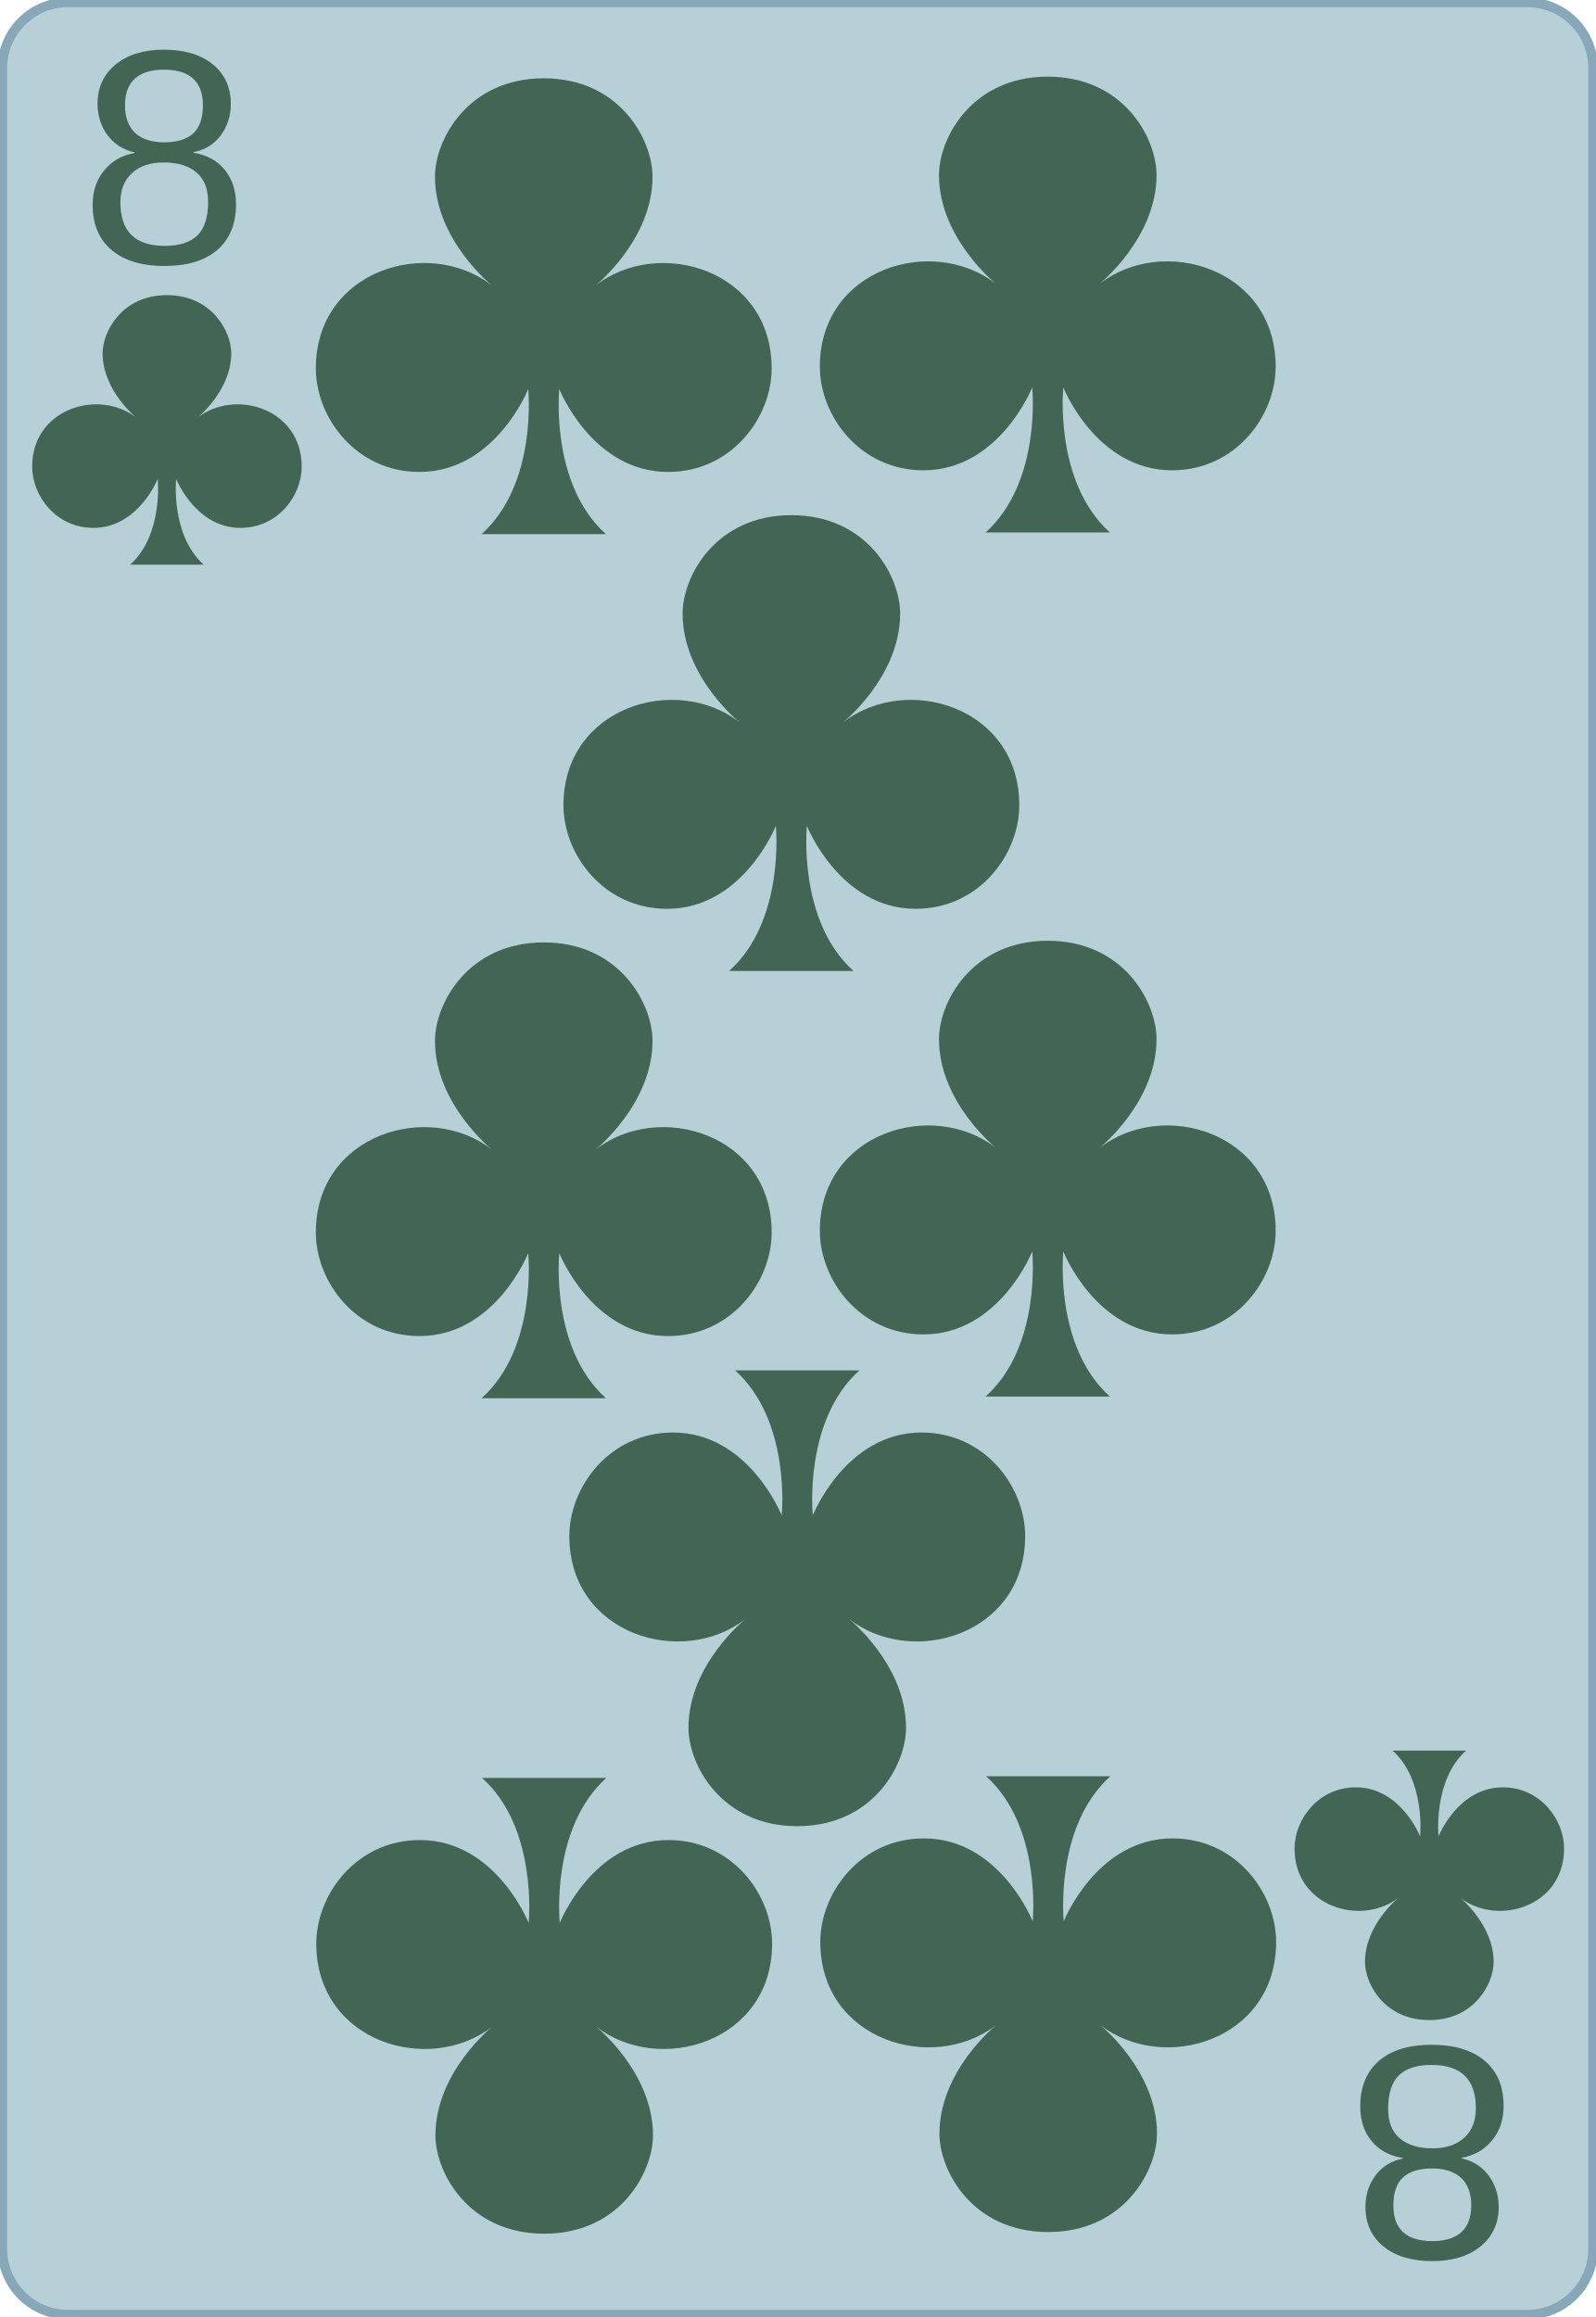
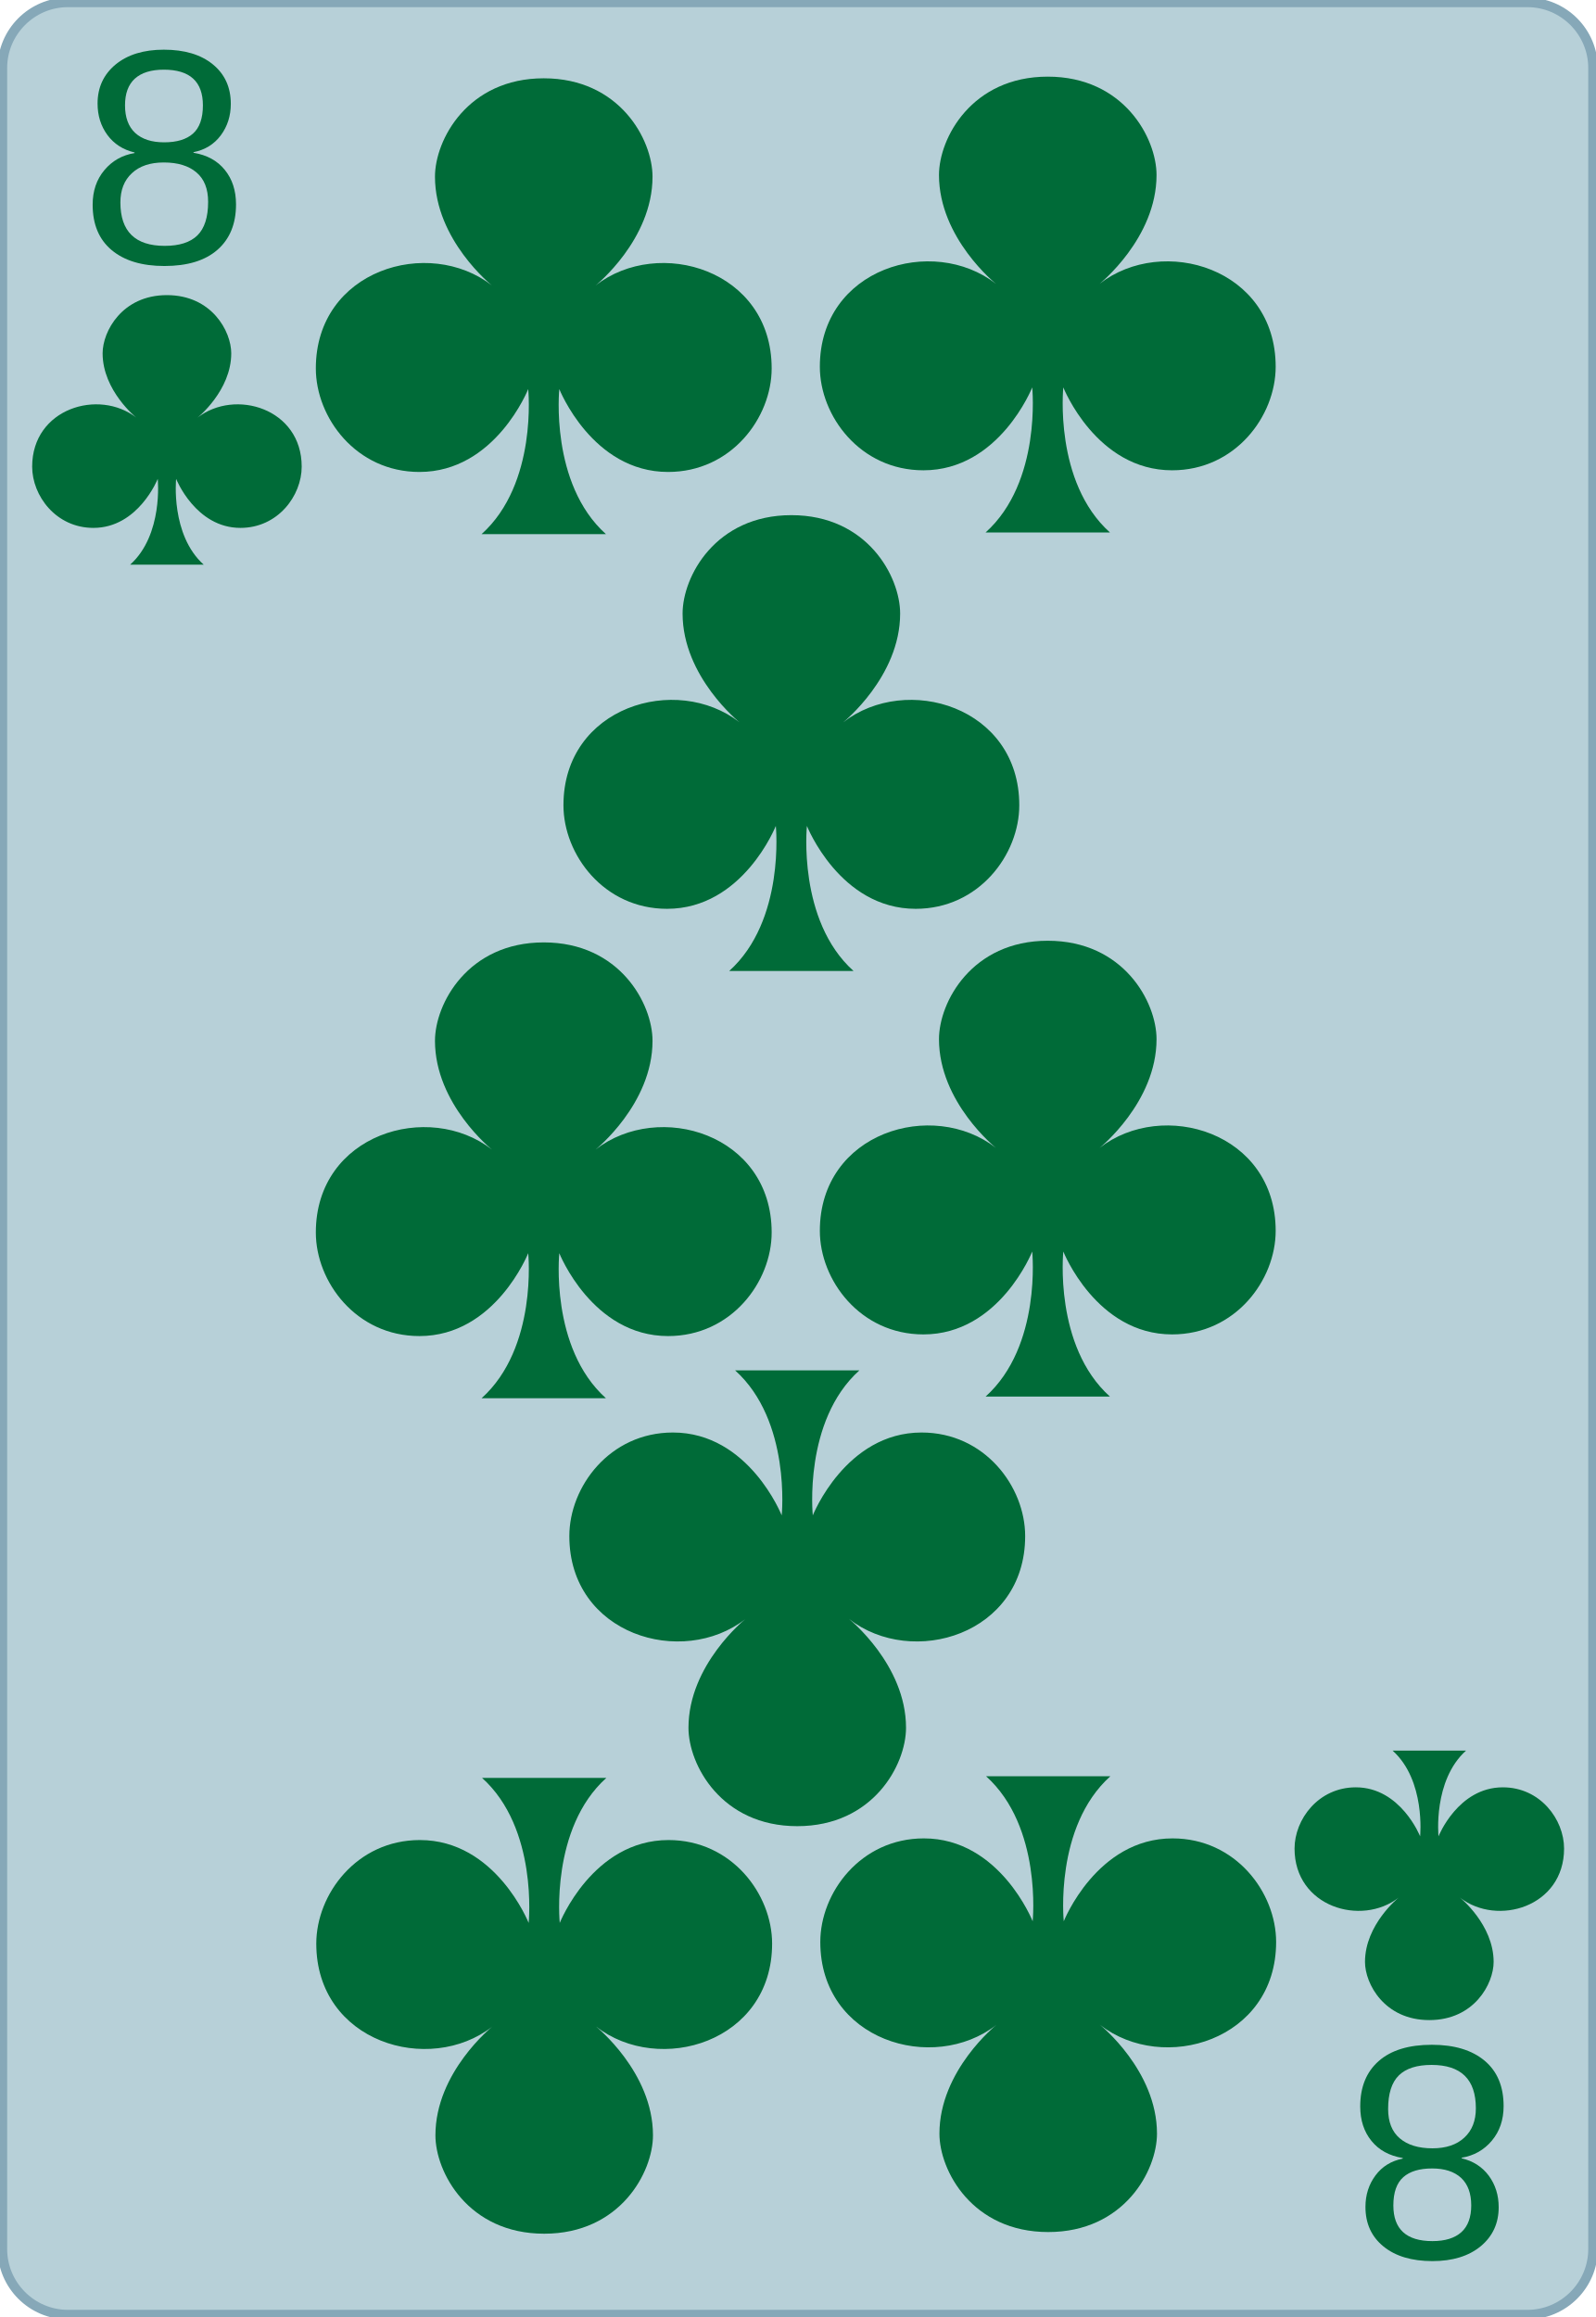
- <svg xmlns="http://www.w3.org/2000/svg" xmlns:xlink="http://www.w3.org/1999/xlink" width="167.087pt" height="242.667pt" viewBox="0 0 167.087 242.667" id="svg2" version="1.1" fill="#426653">
+ <svg xmlns="http://www.w3.org/2000/svg" xmlns:xlink="http://www.w3.org/1999/xlink" width="167.087pt" height="242.667pt" viewBox="0 0 167.087 242.667" id="svg2" version="1.1" fill="#006b38">
  <defs id="defs41">
    <radialGradient xlink:href="#linearGradient2984" id="radialGradient3760" cx="48.231" cy="18.138" fx="48.231" fy="18.138" r="9.5" gradientUnits="userSpaceOnUse" gradientTransform="matrix(-1.560526,0.01828294,-0.02684055,-2.290953,123.9838,58.80911)" />
    <linearGradient id="linearGradient2984">
-       <stop style="stop-color:#426653;stop-opacity:1;" offset="0" id="stop2986" />
-       <stop style="stop-color:#426653;stop-opacity:0.656;" offset="1" id="stop2988" />
+       <stop style="stop-color:#006b38;stop-opacity:1;" offset="0" id="stop2986" />
+       <stop style="stop-color:#006b38;stop-opacity:0.656;" offset="1" id="stop2988" />
    </linearGradient>
    <radialGradient xlink:href="#linearGradient3784" id="radialGradient3792" cx="171.487" cy="511.223" fx="171.487" fy="511.223" r="81.903" gradientTransform="matrix(1.152989,-0.6739155,0.3948202,0.6754904,-233.6326,270.4008)" gradientUnits="userSpaceOnUse" />
    <linearGradient id="linearGradient3784">
      <stop style="stop-color:#e1ebee;stop-opacity:0.534;" offset="0" id="stop3786" />
-       <stop style="stop-color:#426653;stop-opacity:0;" offset="1" id="stop3788" />
+       <stop style="stop-color:#006b38;stop-opacity:0;" offset="1" id="stop3788" />
    </linearGradient>
    <radialGradient r="81.903" fy="511.223" fx="171.487" cy="511.223" cx="171.487" gradientTransform="matrix(1.152989,-0.6739155,0.3948202,0.6754904,-233.6326,270.4008)" gradientUnits="userSpaceOnUse" id="radialGradient3855" xlink:href="#linearGradient3784-4" />
    <linearGradient id="linearGradient3784-4">
      <stop style="stop-color:#e1ebee;stop-opacity:0.519;" offset="0" id="stop3786-8" />
-       <stop style="stop-color:#426653;stop-opacity:0;" offset="1" id="stop3788-6" />
+       <stop style="stop-color:#006b38;stop-opacity:0;" offset="1" id="stop3788-6" />
    </linearGradient>
    <radialGradient r="81.903" fy="461.841" fx="181.694" cy="461.841" cx="181.694" gradientTransform="matrix(1.152989,-0.6739155,0.3948202,0.6754904,-233.6326,270.4008)" gradientUnits="userSpaceOnUse" id="radialGradient3916" xlink:href="#linearGradient3784-3" />
    <linearGradient id="linearGradient3784-3">
      <stop style="stop-color:#e1ebee;stop-opacity:0.702;" offset="0" id="stop3786-86" />
-       <stop style="stop-color:#426653;stop-opacity:0;" offset="1" id="stop3788-2" />
+       <stop style="stop-color:#006b38;stop-opacity:0;" offset="1" id="stop3788-2" />
    </linearGradient>
  </defs>
-   <g id="Layer_x0020_1" style="fill-rule:nonzero;clip-rule:nonzero;stroke:#426653;stroke-miterlimit:4;">
+   <g id="Layer_x0020_1" style="fill-rule:nonzero;clip-rule:nonzero;stroke:#006b38;stroke-miterlimit:4;">
    <path style="fill:#b7d0d8;stroke-width:0.5;;stroke:#86a8b8;stroke-width:1;" d="M166.837,235.548c0,3.777-3.087,6.869-6.871,6.869H7.111c-3.775,0-6.861-3.092-6.861-6.869V7.12C0.25,3.343,3.336,0.25,7.111,0.25h152.855    c3.784,0,6.871,3.093,6.871,6.87v228.428z" id="path5" />
    <g style="stroke:none;" id="g7">
      <g id="g9">

			</g>
    </g>
    <g id="g15">

		</g>
    <g id="g19">

		</g>
    <g style="stroke:none;" id="g23">
      <g id="g25">

			</g>
    </g>
    <g style="stroke:none;" id="g31">
      <g id="g33">

			</g>
    </g>
  </g>
-   <text style="font-size:32px;font-style:normal;font-weight:normal;line-height:125%;letter-spacing:0px;word-spacing:0px;fill:#426653;fill-opacity:1;stroke:none;font-family:Bitstream Vera Sans" x="8.311" y="27.548" id="text3788" fill="#426653">
-     <tspan id="tspan3790" x="8.311" y="27.548" style="font-style:normal;font-variant:normal;font-weight:normal;font-stretch:normal;font-family:Arial;-inkscape-font-specification:Arial" fill="#426653">8</tspan>
+   <text style="font-size:32px;font-style:normal;font-weight:normal;line-height:125%;letter-spacing:0px;word-spacing:0px;fill:#006b38;fill-opacity:1;stroke:none;font-family:Bitstream Vera Sans" x="8.311" y="27.548" id="text3788" fill="#006b38">
+     <tspan id="tspan3790" x="8.311" y="27.548" style="font-style:normal;font-variant:normal;font-weight:normal;font-stretch:normal;font-family:Arial;-inkscape-font-specification:Arial" fill="#006b38">8</tspan>
  </text>
  <g transform="matrix(1.485651,0,0,1.485651,-54.02466,10.01807)" id="layer1-1-4">
-     <path id="cl-9" d="m 50.291,22.698 c 0,0 2.375,-1.9 2.375,-4.534 0,-1.542 -1.369,-4.102 -4.534,-4.102 -3.165,0 -4.534,2.561 -4.534,4.102 0,2.634 2.375,4.534 2.375,4.534 -2.638,-2.055 -7.341,-0.652 -7.341,3.455 0,2.056 1.68,4.318 4.318,4.318 3.165,0 4.534,-3.455 4.534,-3.455 0,0 0.402,3.938 -1.943,6.046 h 5.182 c -2.345,-2.107 -1.943,-6.046 -1.943,-6.046 0,0 1.369,3.455 4.534,3.455 2.639,0 4.318,-2.263 4.318,-4.318 0,-4.107 -4.703,-5.51 -7.341,-3.455 z" style="fill:#426653" />
+     <path id="cl-9" d="m 50.291,22.698 c 0,0 2.375,-1.9 2.375,-4.534 0,-1.542 -1.369,-4.102 -4.534,-4.102 -3.165,0 -4.534,2.561 -4.534,4.102 0,2.634 2.375,4.534 2.375,4.534 -2.638,-2.055 -7.341,-0.652 -7.341,3.455 0,2.056 1.68,4.318 4.318,4.318 3.165,0 4.534,-3.455 4.534,-3.455 0,0 0.402,3.938 -1.943,6.046 h 5.182 c -2.345,-2.107 -1.943,-6.046 -1.943,-6.046 0,0 1.369,3.455 4.534,3.455 2.639,0 4.318,-2.263 4.318,-4.318 0,-4.107 -4.703,-5.51 -7.341,-3.455 z" style="fill:#006b38" />
  </g>
-   <text style="font-size:32px;font-style:normal;font-weight:normal;line-height:125%;letter-spacing:0px;word-spacing:0px;fill:#426653;fill-opacity:1;stroke:none;font-family:Bitstream Vera Sans" x="-158.864" y="-214.467" id="text3788-8" transform="scale(-1,-1)" fill="#426653">
-     <tspan id="tspan3790-7" x="-158.864" y="-214.467" style="font-style:normal;font-variant:normal;font-weight:normal;font-stretch:normal;font-family:Arial;-inkscape-font-specification:Arial" fill="#426653">8</tspan>
+   <text style="font-size:32px;font-style:normal;font-weight:normal;line-height:125%;letter-spacing:0px;word-spacing:0px;fill:#006b38;fill-opacity:1;stroke:none;font-family:Bitstream Vera Sans" x="-158.864" y="-214.467" id="text3788-8" transform="scale(-1,-1)" fill="#006b38">
+     <tspan id="tspan3790-7" x="-158.864" y="-214.467" style="font-style:normal;font-variant:normal;font-weight:normal;font-stretch:normal;font-family:Arial;-inkscape-font-specification:Arial" fill="#006b38">8</tspan>
  </text>
  <g transform="matrix(-1.485651,0,0,-1.485651,221.1992,232.4618)" id="layer1-1-4-1">
-     <path id="cl-9-7" d="m 50.291,22.698 c 0,0 2.375,-1.9 2.375,-4.534 0,-1.542 -1.369,-4.102 -4.534,-4.102 -3.165,0 -4.534,2.561 -4.534,4.102 0,2.634 2.375,4.534 2.375,4.534 -2.638,-2.055 -7.341,-0.652 -7.341,3.455 0,2.056 1.68,4.318 4.318,4.318 3.165,0 4.534,-3.455 4.534,-3.455 0,0 0.402,3.938 -1.943,6.046 h 5.182 c -2.345,-2.107 -1.943,-6.046 -1.943,-6.046 0,0 1.369,3.455 4.534,3.455 2.639,0 4.318,-2.263 4.318,-4.318 0,-4.107 -4.703,-5.51 -7.341,-3.455 z" style="fill:#426653" />
+     <path id="cl-9-7" d="m 50.291,22.698 c 0,0 2.375,-1.9 2.375,-4.534 0,-1.542 -1.369,-4.102 -4.534,-4.102 -3.165,0 -4.534,2.561 -4.534,4.102 0,2.634 2.375,4.534 2.375,4.534 -2.638,-2.055 -7.341,-0.652 -7.341,3.455 0,2.056 1.68,4.318 4.318,4.318 3.165,0 4.534,-3.455 4.534,-3.455 0,0 0.402,3.938 -1.943,6.046 h 5.182 c -2.345,-2.107 -1.943,-6.046 -1.943,-6.046 0,0 1.369,3.455 4.534,3.455 2.639,0 4.318,-2.263 4.318,-4.318 0,-4.107 -4.703,-5.51 -7.341,-3.455 z" style="fill:#006b38" />
  </g>
  <g transform="matrix(2.512578,0,0,2.512578,-63.98839,-27.13112)" id="layer1-1-4-8">
-     <path id="cl-9-8" d="m 50.291,22.698 c 0,0 2.375,-1.9 2.375,-4.534 0,-1.542 -1.369,-4.102 -4.534,-4.102 -3.165,0 -4.534,2.561 -4.534,4.102 0,2.634 2.375,4.534 2.375,4.534 -2.638,-2.055 -7.341,-0.652 -7.341,3.455 0,2.056 1.68,4.318 4.318,4.318 3.165,0 4.534,-3.455 4.534,-3.455 0,0 0.402,3.938 -1.943,6.046 h 5.182 c -2.345,-2.107 -1.943,-6.046 -1.943,-6.046 0,0 1.369,3.455 4.534,3.455 2.639,0 4.318,-2.263 4.318,-4.318 0,-4.107 -4.703,-5.51 -7.341,-3.455 z" style="fill:#426653" />
+     <path id="cl-9-8" d="m 50.291,22.698 c 0,0 2.375,-1.9 2.375,-4.534 0,-1.542 -1.369,-4.102 -4.534,-4.102 -3.165,0 -4.534,2.561 -4.534,4.102 0,2.634 2.375,4.534 2.375,4.534 -2.638,-2.055 -7.341,-0.652 -7.341,3.455 0,2.056 1.68,4.318 4.318,4.318 3.165,0 4.534,-3.455 4.534,-3.455 0,0 0.402,3.938 -1.943,6.046 h 5.182 c -2.345,-2.107 -1.943,-6.046 -1.943,-6.046 0,0 1.369,3.455 4.534,3.455 2.639,0 4.318,-2.263 4.318,-4.318 0,-4.107 -4.703,-5.51 -7.341,-3.455 z" style="fill:#006b38" />
  </g>
  <g transform="matrix(-2.512578,0,0,-2.512578,177.9295,269.2751)" id="layer1-1-4-8-0">
-     <path id="cl-9-8-6" d="m 50.291,22.698 c 0,0 2.375,-1.9 2.375,-4.534 0,-1.542 -1.369,-4.102 -4.534,-4.102 -3.165,0 -4.534,2.561 -4.534,4.102 0,2.634 2.375,4.534 2.375,4.534 -2.638,-2.055 -7.341,-0.652 -7.341,3.455 0,2.056 1.68,4.318 4.318,4.318 3.165,0 4.534,-3.455 4.534,-3.455 0,0 0.402,3.938 -1.943,6.046 h 5.182 c -2.345,-2.107 -1.943,-6.046 -1.943,-6.046 0,0 1.369,3.455 4.534,3.455 2.639,0 4.318,-2.263 4.318,-4.318 0,-4.107 -4.703,-5.51 -7.341,-3.455 z" style="fill:#426653" />
+     <path id="cl-9-8-6" d="m 50.291,22.698 c 0,0 2.375,-1.9 2.375,-4.534 0,-1.542 -1.369,-4.102 -4.534,-4.102 -3.165,0 -4.534,2.561 -4.534,4.102 0,2.634 2.375,4.534 2.375,4.534 -2.638,-2.055 -7.341,-0.652 -7.341,3.455 0,2.056 1.68,4.318 4.318,4.318 3.165,0 4.534,-3.455 4.534,-3.455 0,0 0.402,3.938 -1.943,6.046 h 5.182 c -2.345,-2.107 -1.943,-6.046 -1.943,-6.046 0,0 1.369,3.455 4.534,3.455 2.639,0 4.318,-2.263 4.318,-4.318 0,-4.107 -4.703,-5.51 -7.341,-3.455 z" style="fill:#006b38" />
  </g>
  <g transform="matrix(2.512578,0,0,2.512578,-63.98839,63.36968)" id="layer1-1-4-8-2">
-     <path id="cl-9-8-0" d="m 50.291,22.698 c 0,0 2.375,-1.9 2.375,-4.534 0,-1.542 -1.369,-4.102 -4.534,-4.102 -3.165,0 -4.534,2.561 -4.534,4.102 0,2.634 2.375,4.534 2.375,4.534 -2.638,-2.055 -7.341,-0.652 -7.341,3.455 0,2.056 1.68,4.318 4.318,4.318 3.165,0 4.534,-3.455 4.534,-3.455 0,0 0.402,3.938 -1.943,6.046 h 5.182 c -2.345,-2.107 -1.943,-6.046 -1.943,-6.046 0,0 1.369,3.455 4.534,3.455 2.639,0 4.318,-2.263 4.318,-4.318 0,-4.107 -4.703,-5.51 -7.341,-3.455 z" style="fill:#426653" />
+     <path id="cl-9-8-0" d="m 50.291,22.698 c 0,0 2.375,-1.9 2.375,-4.534 0,-1.542 -1.369,-4.102 -4.534,-4.102 -3.165,0 -4.534,2.561 -4.534,4.102 0,2.634 2.375,4.534 2.375,4.534 -2.638,-2.055 -7.341,-0.652 -7.341,3.455 0,2.056 1.68,4.318 4.318,4.318 3.165,0 4.534,-3.455 4.534,-3.455 0,0 0.402,3.938 -1.943,6.046 h 5.182 c -2.345,-2.107 -1.943,-6.046 -1.943,-6.046 0,0 1.369,3.455 4.534,3.455 2.639,0 4.318,-2.263 4.318,-4.318 0,-4.107 -4.703,-5.51 -7.341,-3.455 z" style="fill:#006b38" />
  </g>
  <g transform="matrix(2.512578,0,0,2.512578,-11.20333,-27.30484)" id="layer1-1-4-8-8">
-     <path id="cl-9-8-9" d="m 50.291,22.698 c 0,0 2.375,-1.9 2.375,-4.534 0,-1.542 -1.369,-4.102 -4.534,-4.102 -3.165,0 -4.534,2.561 -4.534,4.102 0,2.634 2.375,4.534 2.375,4.534 -2.638,-2.055 -7.341,-0.652 -7.341,3.455 0,2.056 1.68,4.318 4.318,4.318 3.165,0 4.534,-3.455 4.534,-3.455 0,0 0.402,3.938 -1.943,6.046 h 5.182 c -2.345,-2.107 -1.943,-6.046 -1.943,-6.046 0,0 1.369,3.455 4.534,3.455 2.639,0 4.318,-2.263 4.318,-4.318 0,-4.107 -4.703,-5.51 -7.341,-3.455 z" style="fill:#426653" />
+     <path id="cl-9-8-9" d="m 50.291,22.698 c 0,0 2.375,-1.9 2.375,-4.534 0,-1.542 -1.369,-4.102 -4.534,-4.102 -3.165,0 -4.534,2.561 -4.534,4.102 0,2.634 2.375,4.534 2.375,4.534 -2.638,-2.055 -7.341,-0.652 -7.341,3.455 0,2.056 1.68,4.318 4.318,4.318 3.165,0 4.534,-3.455 4.534,-3.455 0,0 0.402,3.938 -1.943,6.046 h 5.182 c -2.345,-2.107 -1.943,-6.046 -1.943,-6.046 0,0 1.369,3.455 4.534,3.455 2.639,0 4.318,-2.263 4.318,-4.318 0,-4.107 -4.703,-5.51 -7.341,-3.455 z" style="fill:#006b38" />
  </g>
  <g transform="matrix(-2.512578,0,0,-2.512578,230.7146,269.1014)" id="layer1-1-4-8-0-2">
-     <path id="cl-9-8-6-6" d="m 50.291,22.698 c 0,0 2.375,-1.9 2.375,-4.534 0,-1.542 -1.369,-4.102 -4.534,-4.102 -3.165,0 -4.534,2.561 -4.534,4.102 0,2.634 2.375,4.534 2.375,4.534 -2.638,-2.055 -7.341,-0.652 -7.341,3.455 0,2.056 1.68,4.318 4.318,4.318 3.165,0 4.534,-3.455 4.534,-3.455 0,0 0.402,3.938 -1.943,6.046 h 5.182 c -2.345,-2.107 -1.943,-6.046 -1.943,-6.046 0,0 1.369,3.455 4.534,3.455 2.639,0 4.318,-2.263 4.318,-4.318 0,-4.107 -4.703,-5.51 -7.341,-3.455 z" style="fill:#426653" />
+     <path id="cl-9-8-6-6" d="m 50.291,22.698 c 0,0 2.375,-1.9 2.375,-4.534 0,-1.542 -1.369,-4.102 -4.534,-4.102 -3.165,0 -4.534,2.561 -4.534,4.102 0,2.634 2.375,4.534 2.375,4.534 -2.638,-2.055 -7.341,-0.652 -7.341,3.455 0,2.056 1.68,4.318 4.318,4.318 3.165,0 4.534,-3.455 4.534,-3.455 0,0 0.402,3.938 -1.943,6.046 h 5.182 c -2.345,-2.107 -1.943,-6.046 -1.943,-6.046 0,0 1.369,3.455 4.534,3.455 2.639,0 4.318,-2.263 4.318,-4.318 0,-4.107 -4.703,-5.51 -7.341,-3.455 z" style="fill:#006b38" />
  </g>
  <g transform="matrix(2.512578,0,0,2.512578,-11.20333,63.19596)" id="layer1-1-4-8-2-6">
-     <path id="cl-9-8-0-4" d="m 50.291,22.698 c 0,0 2.375,-1.9 2.375,-4.534 0,-1.542 -1.369,-4.102 -4.534,-4.102 -3.165,0 -4.534,2.561 -4.534,4.102 0,2.634 2.375,4.534 2.375,4.534 -2.638,-2.055 -7.341,-0.652 -7.341,3.455 0,2.056 1.68,4.318 4.318,4.318 3.165,0 4.534,-3.455 4.534,-3.455 0,0 0.402,3.938 -1.943,6.046 h 5.182 c -2.345,-2.107 -1.943,-6.046 -1.943,-6.046 0,0 1.369,3.455 4.534,3.455 2.639,0 4.318,-2.263 4.318,-4.318 0,-4.107 -4.703,-5.51 -7.341,-3.455 z" style="fill:#426653" />
+     <path id="cl-9-8-0-4" d="m 50.291,22.698 c 0,0 2.375,-1.9 2.375,-4.534 0,-1.542 -1.369,-4.102 -4.534,-4.102 -3.165,0 -4.534,2.561 -4.534,4.102 0,2.634 2.375,4.534 2.375,4.534 -2.638,-2.055 -7.341,-0.652 -7.341,3.455 0,2.056 1.68,4.318 4.318,4.318 3.165,0 4.534,-3.455 4.534,-3.455 0,0 0.402,3.938 -1.943,6.046 h 5.182 c -2.345,-2.107 -1.943,-6.046 -1.943,-6.046 0,0 1.369,3.455 4.534,3.455 2.639,0 4.318,-2.263 4.318,-4.318 0,-4.107 -4.703,-5.51 -7.341,-3.455 z" style="fill:#006b38" />
  </g>
  <g transform="matrix(2.512578,0,0,2.512578,-38.0557,18.62236)" id="layer1-1-4-8-6">
-     <path id="cl-9-8-8" d="m 50.291,22.698 c 0,0 2.375,-1.9 2.375,-4.534 0,-1.542 -1.369,-4.102 -4.534,-4.102 -3.165,0 -4.534,2.561 -4.534,4.102 0,2.634 2.375,4.534 2.375,4.534 -2.638,-2.055 -7.341,-0.652 -7.341,3.455 0,2.056 1.68,4.318 4.318,4.318 3.165,0 4.534,-3.455 4.534,-3.455 0,0 0.402,3.938 -1.943,6.046 h 5.182 c -2.345,-2.107 -1.943,-6.046 -1.943,-6.046 0,0 1.369,3.455 4.534,3.455 2.639,0 4.318,-2.263 4.318,-4.318 0,-4.107 -4.703,-5.51 -7.341,-3.455 z" style="fill:#426653" />
+     <path id="cl-9-8-8" d="m 50.291,22.698 c 0,0 2.375,-1.9 2.375,-4.534 0,-1.542 -1.369,-4.102 -4.534,-4.102 -3.165,0 -4.534,2.561 -4.534,4.102 0,2.634 2.375,4.534 2.375,4.534 -2.638,-2.055 -7.341,-0.652 -7.341,3.455 0,2.056 1.68,4.318 4.318,4.318 3.165,0 4.534,-3.455 4.534,-3.455 0,0 0.402,3.938 -1.943,6.046 h 5.182 c -2.345,-2.107 -1.943,-6.046 -1.943,-6.046 0,0 1.369,3.455 4.534,3.455 2.639,0 4.318,-2.263 4.318,-4.318 0,-4.107 -4.703,-5.51 -7.341,-3.455 z" style="fill:#006b38" />
  </g>
  <g transform="matrix(-2.512578,0,0,-2.512578,204.4313,226.5922)" id="layer1-1-4-8-6-8">
-     <path id="cl-9-8-8-8" d="m 50.291,22.698 c 0,0 2.375,-1.9 2.375,-4.534 0,-1.542 -1.369,-4.102 -4.534,-4.102 -3.165,0 -4.534,2.561 -4.534,4.102 0,2.634 2.375,4.534 2.375,4.534 -2.638,-2.055 -7.341,-0.652 -7.341,3.455 0,2.056 1.68,4.318 4.318,4.318 3.165,0 4.534,-3.455 4.534,-3.455 0,0 0.402,3.938 -1.943,6.046 h 5.182 c -2.345,-2.107 -1.943,-6.046 -1.943,-6.046 0,0 1.369,3.455 4.534,3.455 2.639,0 4.318,-2.263 4.318,-4.318 0,-4.107 -4.703,-5.51 -7.341,-3.455 z" style="fill:#426653" />
+     <path id="cl-9-8-8-8" d="m 50.291,22.698 c 0,0 2.375,-1.9 2.375,-4.534 0,-1.542 -1.369,-4.102 -4.534,-4.102 -3.165,0 -4.534,2.561 -4.534,4.102 0,2.634 2.375,4.534 2.375,4.534 -2.638,-2.055 -7.341,-0.652 -7.341,3.455 0,2.056 1.68,4.318 4.318,4.318 3.165,0 4.534,-3.455 4.534,-3.455 0,0 0.402,3.938 -1.943,6.046 h 5.182 c -2.345,-2.107 -1.943,-6.046 -1.943,-6.046 0,0 1.369,3.455 4.534,3.455 2.639,0 4.318,-2.263 4.318,-4.318 0,-4.107 -4.703,-5.51 -7.341,-3.455 z" style="fill:#006b38" />
  </g>
</svg>
